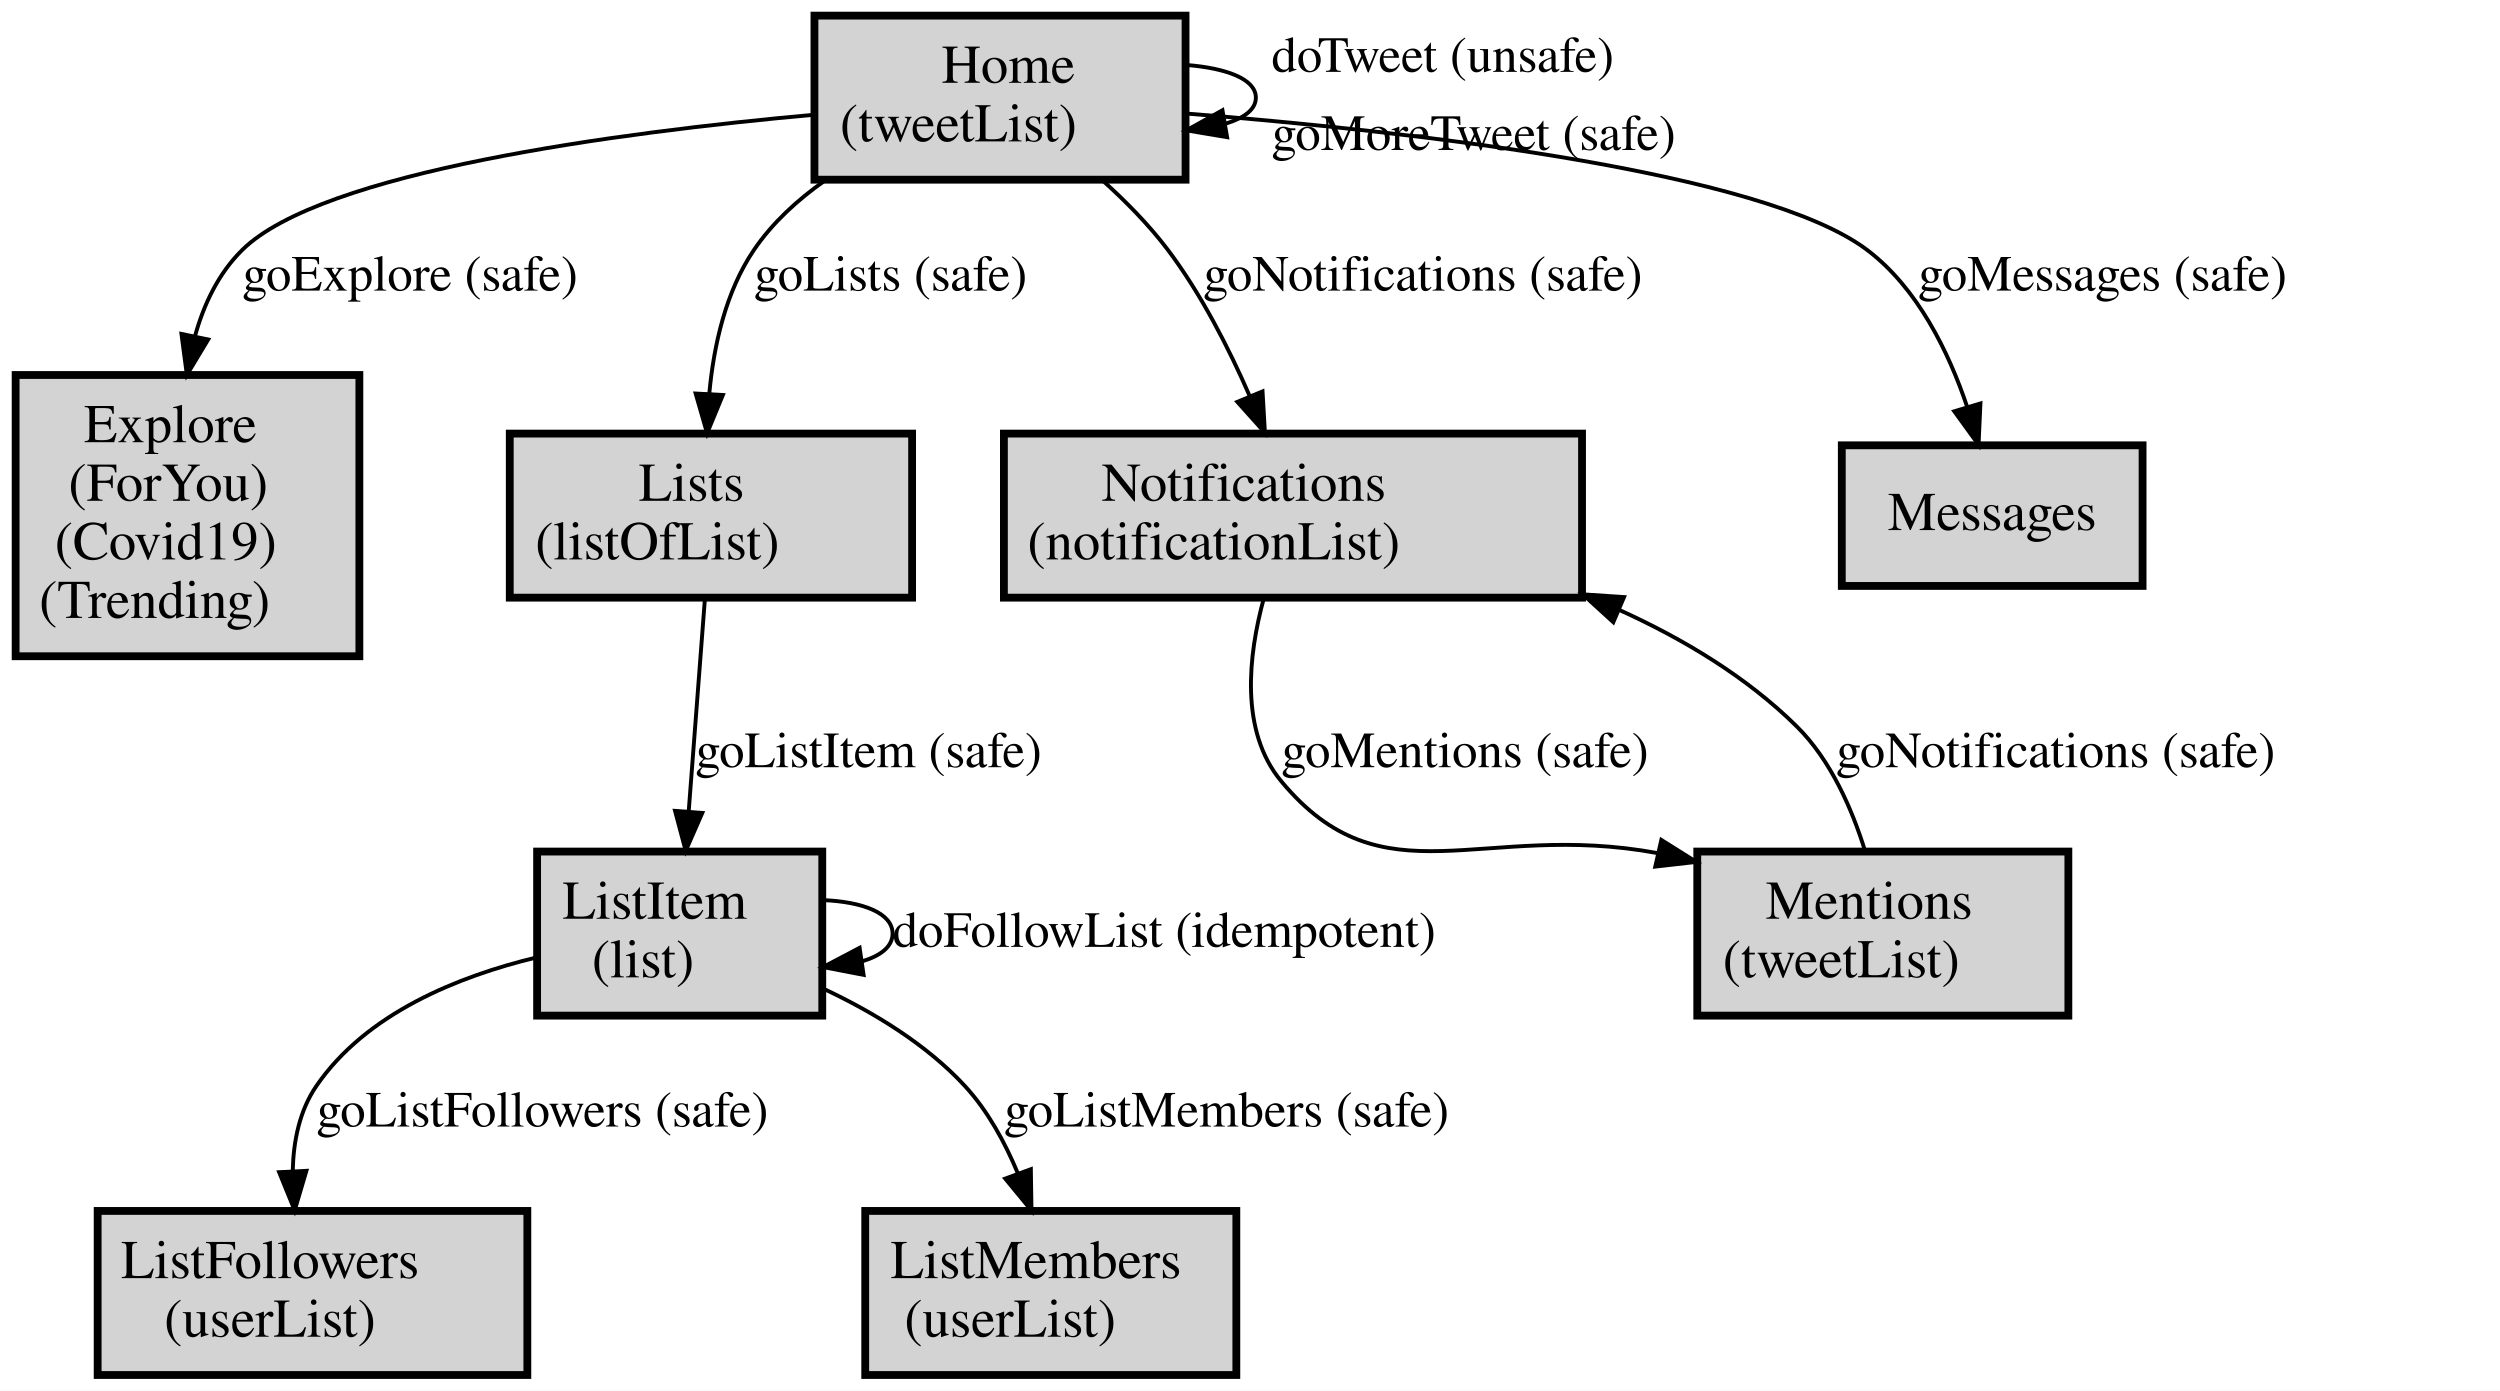
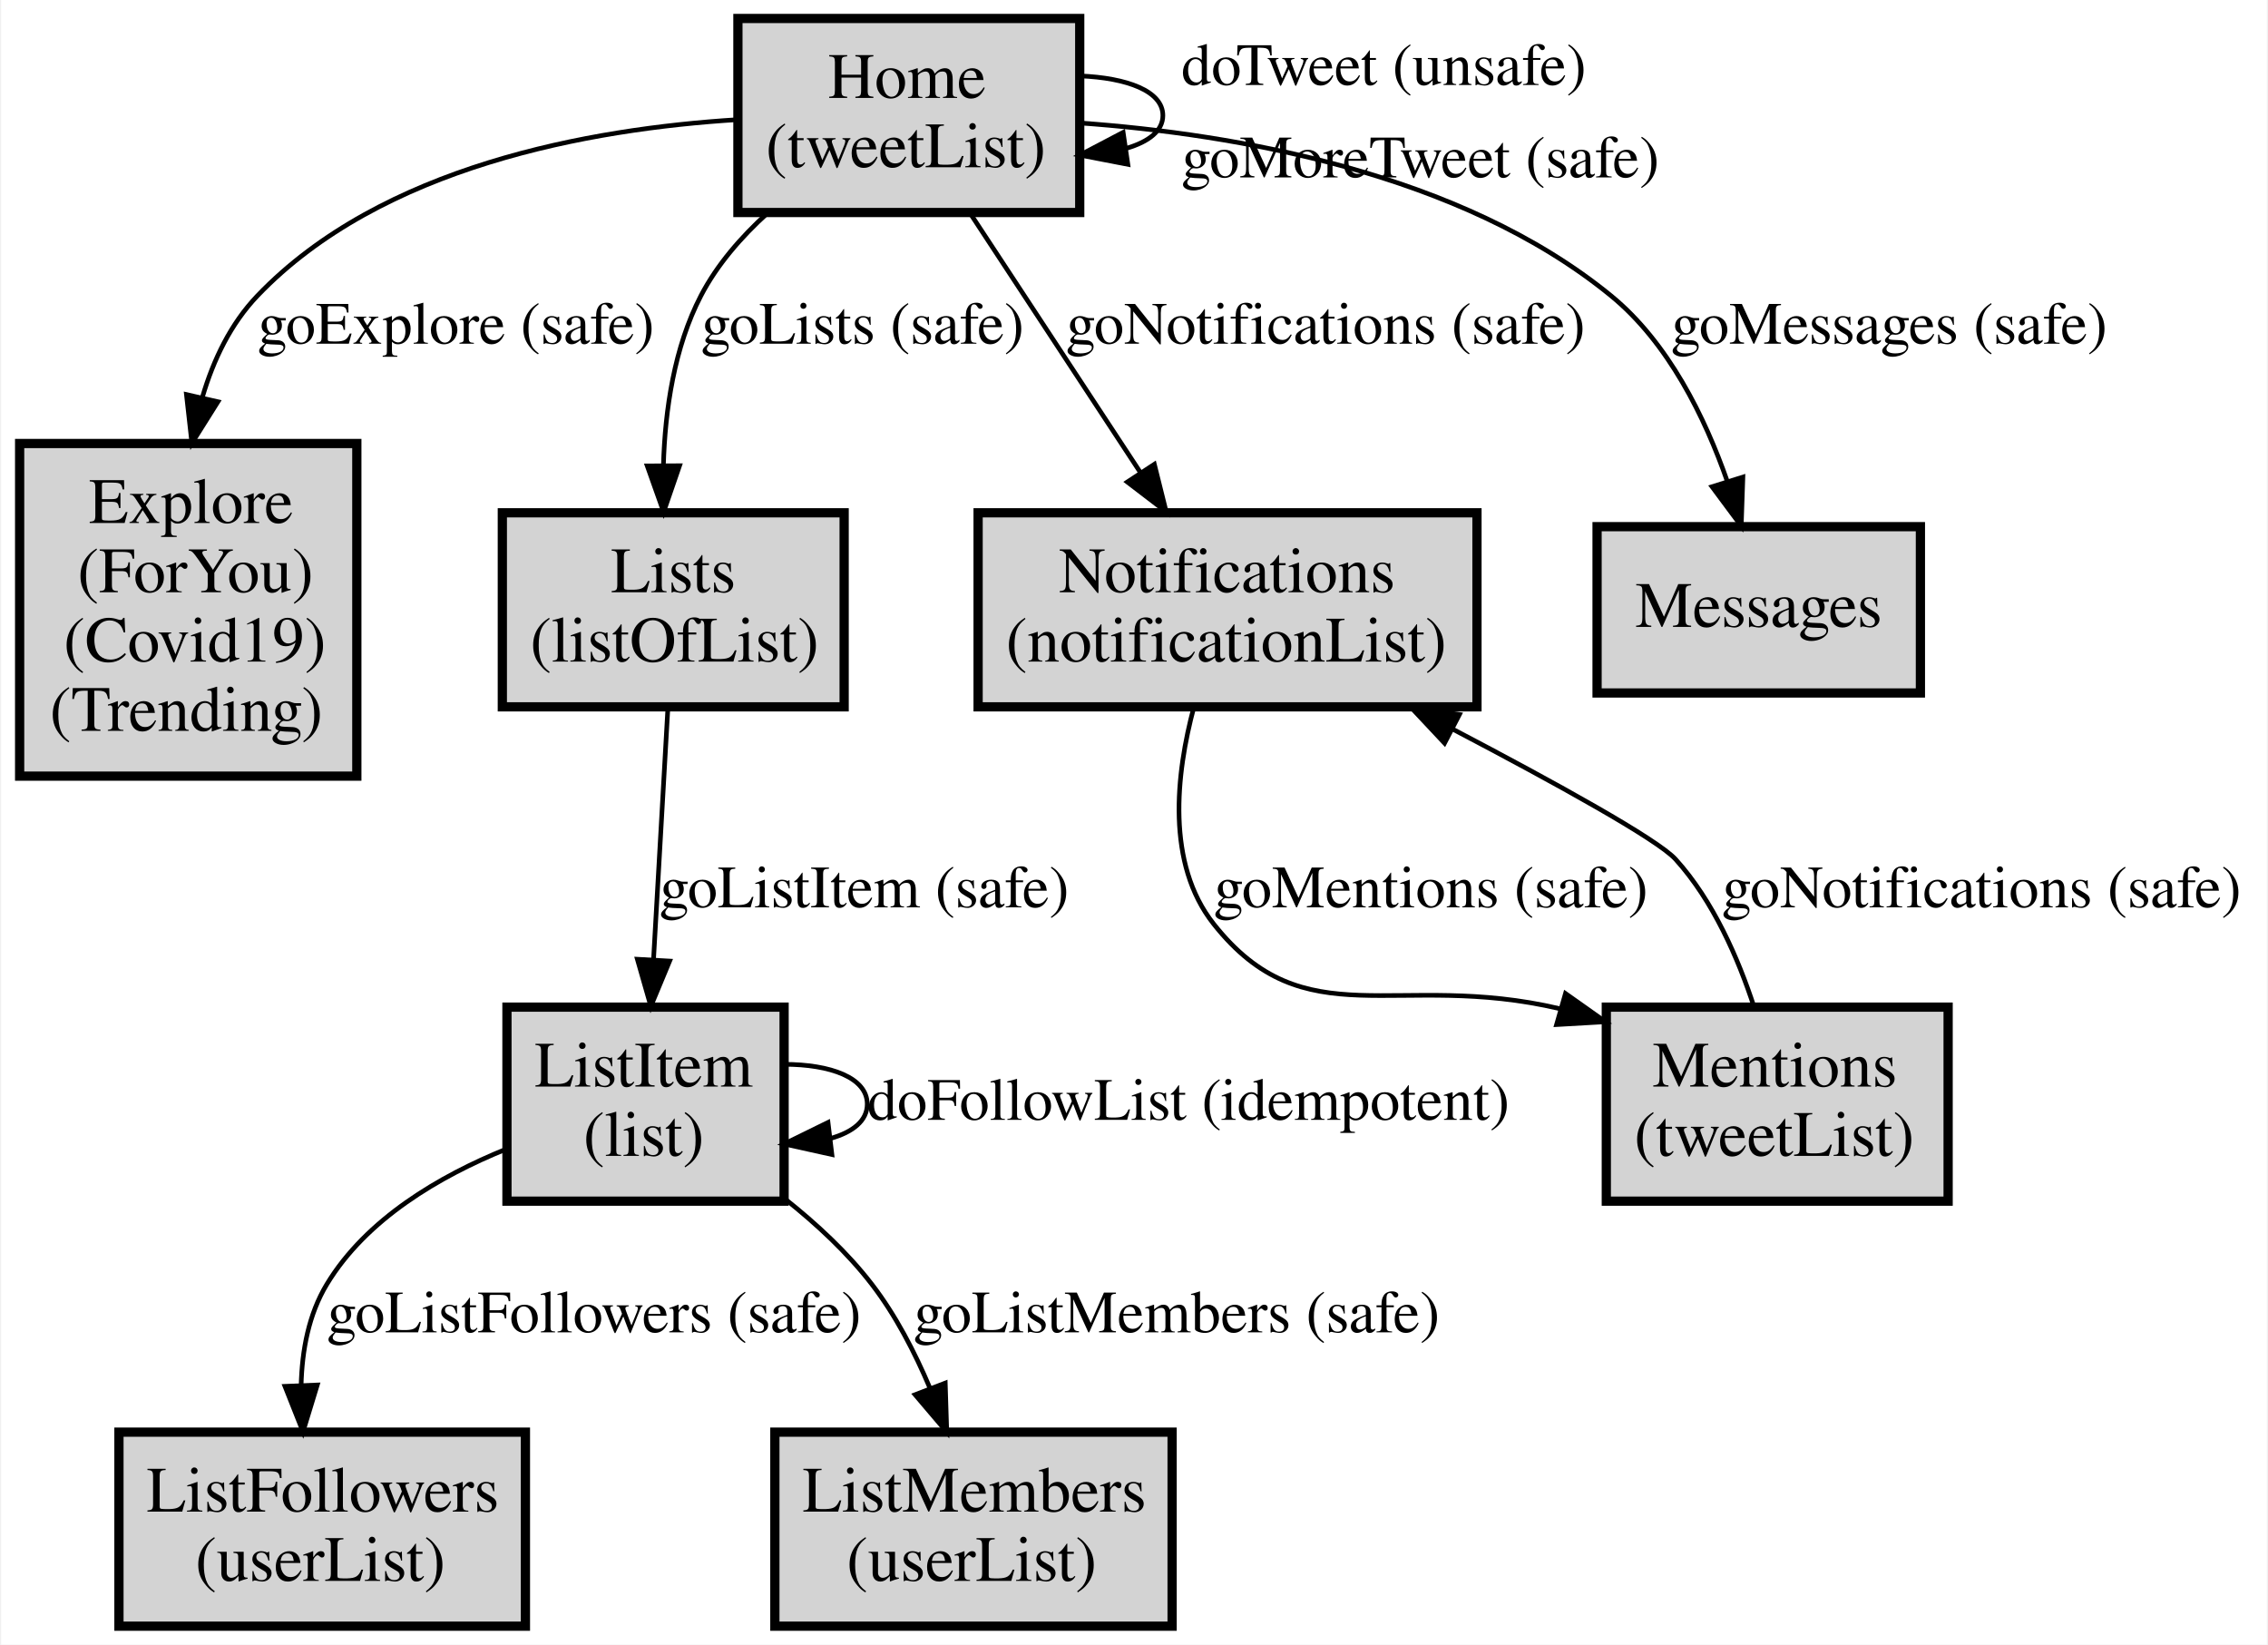
- <svg xmlns="http://www.w3.org/2000/svg" xmlns:xlink="http://www.w3.org/1999/xlink" width="640pt" height="356pt" viewBox="0.00 0.00 640.00 356.00">
+ <svg xmlns="http://www.w3.org/2000/svg" xmlns:xlink="http://www.w3.org/1999/xlink" width="491pt" height="356pt" viewBox="0.00 0.00 490.50 356.00">
  <g id="graph0" class="graph" transform="scale(1 1) rotate(0) translate(4 352)">
    <g id="a_graph0">
      <a xlink:href="index.html" target="_parent">
-         <polygon fill="white" stroke="transparent" points="-4,4 -4,-352 636,-352 636,4 -4,4" />
+         <polygon fill="white" stroke="transparent" points="-4,4 -4,-352 486.5,-352 486.5,4 -4,4" />
      </a>
    </g>
    <g id="node1" class="node">
      <g id="a_node1">
        <a xlink:href="docs/semantic.Explore.html" xlink:title="&lt;TABLE&gt;" target="_parent">
-           <polygon fill="lightgray" stroke="black" stroke-width="2" points="88,-256 0,-256 0,-184 88,-184 88,-256" />
-           <text text-anchor="start" x="17.5" y="-238.8" font-family="Times,serif" font-size="14.00">Explore</text>
-           <text text-anchor="start" x="13.5" y="-223.8" font-family="Times,serif" font-size="14.00">(ForYou)</text>
-           <text text-anchor="start" x="10" y="-208.8" font-family="Times,serif" font-size="14.00">(Covid19)</text>
-           <text text-anchor="start" x="6" y="-193.8" font-family="Times,serif" font-size="14.00">(Trending)</text>
+           <polygon fill="lightgray" stroke="black" stroke-width="2" points="73,-256 0,-256 0,-184 73,-184 73,-256" />
+           <text text-anchor="start" x="15" y="-238.8" font-family="Times,serif" font-size="14.00">Explore</text>
+           <text text-anchor="start" x="12.5" y="-223.8" font-family="Times,serif" font-size="14.00">(ForYou)</text>
+           <text text-anchor="start" x="9.5" y="-208.8" font-family="Times,serif" font-size="14.00">(Covid19)</text>
+           <text text-anchor="start" x="6.5" y="-193.8" font-family="Times,serif" font-size="14.00">(Trending)</text>
        </a>
      </g>
    </g>
    <g id="node2" class="node">
      <g id="a_node2">
        <a xlink:href="docs/semantic.Home.html" xlink:title="&lt;TABLE&gt;" target="_parent">
-           <polygon fill="lightgray" stroke="black" stroke-width="2" points="299.5,-348 204.5,-348 204.5,-306 299.5,-306 299.5,-348" />
-           <text text-anchor="start" x="237" y="-330.8" font-family="Times,serif" font-size="14.00">Home</text>
-           <text text-anchor="start" x="211" y="-315.8" font-family="Times,serif" font-size="14.00">(tweetList)</text>
+           <polygon fill="lightgray" stroke="black" stroke-width="2" points="229.5,-348 155.5,-348 155.5,-306 229.5,-306 229.5,-348" />
+           <text text-anchor="start" x="175" y="-330.8" font-family="Times,serif" font-size="14.00">Home</text>
+           <text text-anchor="start" x="161.5" y="-315.8" font-family="Times,serif" font-size="14.00">(tweetList)</text>
        </a>
      </g>
    </g>
    <g id="edge1" class="edge">
      <g id="a_edge1">
        <a xlink:href="docs/safe.goExplore.html" xlink:title="goExplore (safe)" target="_parent">
-           <path fill="none" stroke="black" d="M204.44,-322.63C153.82,-318.05 78.27,-308.02 58,-288 51.92,-282 48.15,-274.09 45.88,-265.81" />
-           <polygon fill="black" stroke="black" points="49.3,-265.09 43.84,-256.02 42.45,-266.52 49.3,-265.09" />
+           <path fill="none" stroke="black" d="M155.42,-326.1C123.46,-324.11 78.33,-316.01 51.5,-288 45.7,-281.94 41.95,-274.15 39.57,-266.04" />
+           <polygon fill="black" stroke="black" points="42.93,-265.04 37.29,-256.07 36.11,-266.6 42.93,-265.04" />
        </a>
      </g>
      <g id="a_edge1-label">
        <a xlink:href="docs/safe.goExplore.html" xlink:title="goExplore (safe)" target="_parent">
-           <text text-anchor="start" x="58" y="-277.6" font-family="Times,serif" font-size="13.00">goExplore (safe)</text>
+           <text text-anchor="start" x="51.5" y="-277.6" font-family="Times,serif" font-size="13.00">goExplore (safe)</text>
        </a>
      </g>
    </g>
    <g id="edge2" class="edge">
-       <path fill="none" stroke="black" d="M299.69,-335.37C310.01,-334.55 317.5,-331.76 317.5,-327 317.5,-324.02 314.58,-321.82 309.86,-320.38" />
-       <polygon fill="black" stroke="black" points="310.14,-316.88 299.69,-318.63 308.95,-323.78 310.14,-316.88" />
+       <path fill="none" stroke="black" d="M229.52,-335.57C239.71,-335.16 247.5,-332.3 247.5,-327 247.5,-323.69 244.46,-321.33 239.69,-319.92" />
+       <polygon fill="black" stroke="black" points="239.92,-316.42 229.52,-318.43 238.9,-323.35 239.92,-316.42" />
      <g id="a_edge2_0">
        <a xlink:href="docs/unsafe.doTweet.html" xlink:title="&lt;TABLE&gt;">
-           <text text-anchor="start" x="321.5" y="-333.6" font-family="Times,serif" font-size="13.00">doTweet (unsafe)</text>
+           <text text-anchor="start" x="251.5" y="-333.6" font-family="Times,serif" font-size="13.00">doTweet (unsafe)</text>
        </a>
      </g>
      <g id="a_edge2_1">
        <a xlink:href="docs/safe.goMoreTweet.html" xlink:title="&lt;TABLE&gt;">
-           <text text-anchor="start" x="321.5" y="-313.6" font-family="Times,serif" font-size="13.00">goMoreTweet (safe)</text>
+           <text text-anchor="start" x="251.5" y="-313.6" font-family="Times,serif" font-size="13.00">goMoreTweet (safe)</text>
        </a>
      </g>
    </g>
    <g id="node6" class="node">
      <g id="a_node6">
        <a xlink:href="docs/semantic.Lists.html" xlink:title="&lt;TABLE&gt;" target="_parent">
-           <polygon fill="lightgray" stroke="black" stroke-width="2" points="229.5,-241 126.5,-241 126.5,-199 229.5,-199 229.5,-241" />
-           <text text-anchor="start" x="159.5" y="-223.8" font-family="Times,serif" font-size="14.00">Lists</text>
-           <text text-anchor="start" x="133" y="-208.8" font-family="Times,serif" font-size="14.00">(listOfList)</text>
+           <polygon fill="lightgray" stroke="black" stroke-width="2" points="178.5,-241 104.5,-241 104.5,-199 178.5,-199 178.5,-241" />
+           <text text-anchor="start" x="128" y="-223.8" font-family="Times,serif" font-size="14.00">Lists</text>
+           <text text-anchor="start" x="110.5" y="-208.8" font-family="Times,serif" font-size="14.00">(listOfList)</text>
        </a>
      </g>
    </g>
    <g id="edge3" class="edge">
      <g id="a_edge3">
        <a xlink:href="docs/safe.goLists.html" xlink:title="goLists (safe)" target="_parent">
-           <path fill="none" stroke="black" d="M207.22,-305.81C200.21,-300.89 193.73,-294.98 189,-288 181.79,-277.36 178.73,-263.62 177.59,-251.36" />
-           <polygon fill="black" stroke="black" points="181.06,-250.88 177.02,-241.08 174.08,-251.26 181.06,-250.88" />
+           <path fill="none" stroke="black" d="M161.9,-305.87C156.22,-300.72 150.99,-294.71 147.5,-288 141.71,-276.86 139.72,-263.26 139.37,-251.23" />
+           <polygon fill="black" stroke="black" points="142.87,-251.19 139.42,-241.17 135.87,-251.15 142.87,-251.19" />
        </a>
      </g>
      <g id="a_edge3-label">
        <a xlink:href="docs/safe.goLists.html" xlink:title="goLists (safe)" target="_parent">
-           <text text-anchor="start" x="189" y="-277.6" font-family="Times,serif" font-size="13.00">goLists (safe)</text>
+           <text text-anchor="start" x="147.5" y="-277.6" font-family="Times,serif" font-size="13.00">goLists (safe)</text>
        </a>
      </g>
    </g>
    <g id="node8" class="node">
      <g id="a_node8">
        <a xlink:href="docs/semantic.Notifications.html" xlink:title="&lt;TABLE&gt;" target="_parent">
-           <polygon fill="lightgray" stroke="black" stroke-width="2" points="401,-241 253,-241 253,-199 401,-199 401,-241" />
-           <text text-anchor="start" x="278" y="-223.8" font-family="Times,serif" font-size="14.00">Notifications</text>
-           <text text-anchor="start" x="259" y="-208.8" font-family="Times,serif" font-size="14.00">(notificationList)</text>
+           <polygon fill="lightgray" stroke="black" stroke-width="2" points="315.5,-241 207.5,-241 207.5,-199 315.5,-199 315.5,-241" />
+           <text text-anchor="start" x="225" y="-223.8" font-family="Times,serif" font-size="14.00">Notifications</text>
+           <text text-anchor="start" x="213.5" y="-208.8" font-family="Times,serif" font-size="14.00">(notificationList)</text>
        </a>
      </g>
    </g>
    <g id="edge5" class="edge">
      <g id="a_edge5">
        <a xlink:href="docs/safe.goNotifications.html" xlink:title="goNotifications (safe)" target="_parent">
-           <path fill="none" stroke="black" d="M278.22,-305.84C284.2,-300.46 290.2,-294.36 295,-288 303.51,-276.71 310.61,-262.8 315.93,-250.58" />
-           <polygon fill="black" stroke="black" points="319.21,-251.81 319.82,-241.23 312.75,-249.12 319.21,-251.81" />
+           <path fill="none" stroke="black" d="M205.74,-305.89C209.54,-300.11 213.68,-293.81 217.5,-288 225.72,-275.49 234.8,-261.66 242.57,-249.83" />
+           <polygon fill="black" stroke="black" points="245.66,-251.51 248.22,-241.23 239.8,-247.67 245.66,-251.51" />
        </a>
      </g>
      <g id="a_edge5-label">
        <a xlink:href="docs/safe.goNotifications.html" xlink:title="goNotifications (safe)" target="_parent">
-           <text text-anchor="start" x="304" y="-277.6" font-family="Times,serif" font-size="13.00">goNotifications (safe)</text>
+           <text text-anchor="start" x="226.5" y="-277.6" font-family="Times,serif" font-size="13.00">goNotifications (safe)</text>
        </a>
      </g>
    </g>
    <g id="node9" class="node">
      <g id="a_node9">
        <a xlink:href="docs/semantic.Messages.html" xlink:title="Messages" target="_parent">
-           <polygon fill="lightgray" stroke="black" stroke-width="2" points="544.5,-238 467.5,-238 467.5,-202 544.5,-202 544.5,-238" />
-           <text text-anchor="middle" x="506" y="-216.3" font-family="Times,serif" font-size="14.00">Messages</text>
+           <polygon fill="lightgray" stroke="black" stroke-width="2" points="411.5,-238 341.5,-238 341.5,-202 411.5,-202 411.5,-238" />
+           <text text-anchor="middle" x="376.5" y="-216.3" font-family="Times,serif" font-size="14.00">Messages</text>
        </a>
      </g>
    </g>
    <g id="edge4" class="edge">
      <g id="a_edge4">
        <a xlink:href="docs/safe.goMessages.html" xlink:title="goMessages (safe)" target="_parent">
-           <path fill="none" stroke="black" d="M299.85,-322.92C356.71,-318.4 447.25,-308.22 474,-288 486.91,-278.24 494.85,-261.94 499.59,-247.86" />
-           <polygon fill="black" stroke="black" points="502.99,-248.72 502.51,-238.13 496.29,-246.71 502.99,-248.72" />
+           <path fill="none" stroke="black" d="M229.56,-325.38C263.02,-322.98 311.85,-314.68 344.5,-288 356.95,-277.83 364.86,-261.66 369.71,-247.76" />
+           <polygon fill="black" stroke="black" points="373.07,-248.74 372.71,-238.15 366.39,-246.65 373.07,-248.74" />
        </a>
      </g>
      <g id="a_edge4-label">
        <a xlink:href="docs/safe.goMessages.html" xlink:title="goMessages (safe)" target="_parent">
-           <text text-anchor="start" x="487" y="-277.6" font-family="Times,serif" font-size="13.00">goMessages (safe)</text>
+           <text text-anchor="start" x="357.5" y="-277.6" font-family="Times,serif" font-size="13.00">goMessages (safe)</text>
        </a>
      </g>
    </g>
    <g id="node3" class="node">
      <g id="a_node3">
        <a xlink:href="docs/semantic.ListFollowers.html" xlink:title="&lt;TABLE&gt;" target="_parent">
-           <polygon fill="lightgray" stroke="black" stroke-width="2" points="131,-42 21,-42 21,0 131,0 131,-42" />
-           <text text-anchor="start" x="27" y="-24.8" font-family="Times,serif" font-size="14.00">ListFollowers</text>
+           <polygon fill="lightgray" stroke="black" stroke-width="2" points="109.5,-42 21.5,-42 21.5,0 109.5,0 109.5,-42" />
+           <text text-anchor="start" x="27.5" y="-24.8" font-family="Times,serif" font-size="14.00">ListFollowers</text>
          <text text-anchor="start" x="38" y="-9.8" font-family="Times,serif" font-size="14.00">(userList)</text>
        </a>
      </g>
    </g>
    <g id="node4" class="node">
      <g id="a_node4">
        <a xlink:href="docs/semantic.ListItem.html" xlink:title="&lt;TABLE&gt;" target="_parent">
-           <polygon fill="lightgray" stroke="black" stroke-width="2" points="206.5,-134 133.5,-134 133.5,-92 206.5,-92 206.5,-134" />
-           <text text-anchor="start" x="140" y="-116.8" font-family="Times,serif" font-size="14.00">ListItem</text>
-           <text text-anchor="start" x="147.5" y="-101.8" font-family="Times,serif" font-size="14.00">(list)</text>
+           <polygon fill="lightgray" stroke="black" stroke-width="2" points="165.5,-134 105.5,-134 105.5,-92 165.5,-92 165.5,-134" />
+           <text text-anchor="start" x="111.5" y="-116.8" font-family="Times,serif" font-size="14.00">ListItem</text>
+           <text text-anchor="start" x="122" y="-101.8" font-family="Times,serif" font-size="14.00">(list)</text>
        </a>
      </g>
    </g>
    <g id="edge6" class="edge">
      <g id="a_edge6">
        <a xlink:href="docs/safe.goListFollowers.html" xlink:title="goListFollowers (safe)" target="_parent">
-           <path fill="none" stroke="black" d="M133.44,-106.92C113.24,-102.06 89.72,-92.56 77,-74 72.68,-67.7 71.11,-59.89 70.94,-52.25" />
-           <polygon fill="black" stroke="black" points="74.44,-52.27 71.44,-42.11 67.45,-51.92 74.44,-52.27" />
+           <path fill="none" stroke="black" d="M105.31,-103.26C90.94,-97.43 75.05,-88.16 66.5,-74 62.58,-67.52 61.13,-59.7 60.94,-52.12" />
+           <polygon fill="black" stroke="black" points="64.44,-52.21 61.35,-42.08 57.44,-51.92 64.44,-52.21" />
        </a>
      </g>
      <g id="a_edge6-label">
        <a xlink:href="docs/safe.goListFollowers.html" xlink:title="goListFollowers (safe)" target="_parent">
-           <text text-anchor="start" x="77" y="-63.6" font-family="Times,serif" font-size="13.00">goListFollowers (safe)</text>
+           <text text-anchor="start" x="66.5" y="-63.6" font-family="Times,serif" font-size="13.00">goListFollowers (safe)</text>
        </a>
      </g>
    </g>
    <g id="edge7" class="edge">
      <g id="a_edge7">
        <a xlink:href="docs/idempotent.doFollowList.html" xlink:title="doFollowList (idempotent)" target="_parent">
-           <path fill="none" stroke="black" d="M206.68,-121.57C216.78,-121.16 224.5,-118.3 224.5,-113 224.5,-109.69 221.48,-107.33 216.76,-105.92" />
-           <polygon fill="black" stroke="black" points="217.08,-102.43 206.68,-104.43 216.06,-109.36 217.08,-102.43" />
+           <path fill="none" stroke="black" d="M165.5,-121.62C175.5,-121.62 183.5,-118.75 183.5,-113 183.5,-109.41 180.38,-106.94 175.59,-105.59" />
+           <polygon fill="black" stroke="black" points="175.85,-102.09 165.5,-104.38 175.01,-109.04 175.85,-102.09" />
        </a>
      </g>
      <g id="a_edge7-label">
        <a xlink:href="docs/idempotent.doFollowList.html" xlink:title="doFollowList (idempotent)" target="_parent">
-           <text text-anchor="start" x="224.5" y="-109.6" font-family="Times,serif" font-size="13.00">doFollowList (idempotent)</text>
+           <text text-anchor="start" x="183.5" y="-109.6" font-family="Times,serif" font-size="13.00">doFollowList (idempotent)</text>
        </a>
      </g>
    </g>
    <g id="node5" class="node">
      <g id="a_node5">
        <a xlink:href="docs/semantic.ListMembers.html" xlink:title="&lt;TABLE&gt;" target="_parent">
-           <polygon fill="lightgray" stroke="black" stroke-width="2" points="312.5,-42 217.5,-42 217.5,0 312.5,0 312.5,-42" />
-           <text text-anchor="start" x="224" y="-24.8" font-family="Times,serif" font-size="14.00">ListMembers</text>
-           <text text-anchor="start" x="227.5" y="-9.8" font-family="Times,serif" font-size="14.00">(userList)</text>
+           <polygon fill="lightgray" stroke="black" stroke-width="2" points="249.5,-42 163.5,-42 163.5,0 249.5,0 249.5,-42" />
+           <text text-anchor="start" x="169.5" y="-24.8" font-family="Times,serif" font-size="14.00">ListMembers</text>
+           <text text-anchor="start" x="179" y="-9.8" font-family="Times,serif" font-size="14.00">(userList)</text>
        </a>
      </g>
    </g>
    <g id="edge8" class="edge">
      <g id="a_edge8">
        <a xlink:href="docs/safe.goListMembers.html" xlink:title="goListMembers (safe)" target="_parent">
-           <path fill="none" stroke="black" d="M206.74,-98.92C219.52,-92.92 233.11,-84.71 243,-74 248.86,-67.65 253.3,-59.51 256.59,-51.56" />
-           <polygon fill="black" stroke="black" points="259.9,-52.69 260.06,-42.1 253.33,-50.28 259.9,-52.69" />
+           <path fill="none" stroke="black" d="M165.69,-92.49C172.49,-87.1 179.25,-80.83 184.5,-74 189.63,-67.34 193.79,-59.3 197.06,-51.56" />
+           <polygon fill="black" stroke="black" points="200.39,-52.63 200.72,-42.04 193.86,-50.11 200.39,-52.63" />
        </a>
      </g>
      <g id="a_edge8-label">
        <a xlink:href="docs/safe.goListMembers.html" xlink:title="goListMembers (safe)" target="_parent">
-           <text text-anchor="start" x="253" y="-63.6" font-family="Times,serif" font-size="13.00">goListMembers (safe)</text>
+           <text text-anchor="start" x="193.5" y="-63.6" font-family="Times,serif" font-size="13.00">goListMembers (safe)</text>
        </a>
      </g>
    </g>
    <g id="edge9" class="edge">
      <g id="a_edge9">
        <a xlink:href="docs/safe.goListItem.html" xlink:title="goListItem (safe)" target="_parent">
-           <path fill="none" stroke="black" d="M176.46,-198.75C175.28,-183.36 173.65,-161.92 172.32,-144.45" />
-           <polygon fill="black" stroke="black" points="175.79,-143.89 171.54,-134.18 168.81,-144.42 175.79,-143.89" />
+           <path fill="none" stroke="black" d="M140.34,-198.75C139.46,-183.36 138.24,-161.92 137.24,-144.45" />
+           <polygon fill="black" stroke="black" points="140.72,-143.97 136.65,-134.18 133.73,-144.37 140.72,-143.97" />
        </a>
      </g>
      <g id="a_edge9-label">
        <a xlink:href="docs/safe.goListItem.html" xlink:title="goListItem (safe)" target="_parent">
-           <text text-anchor="start" x="174" y="-155.6" font-family="Times,serif" font-size="13.00">goListItem (safe)</text>
+           <text text-anchor="start" x="138.5" y="-155.6" font-family="Times,serif" font-size="13.00">goListItem (safe)</text>
        </a>
      </g>
    </g>
    <g id="node7" class="node">
      <g id="a_node7">
        <a xlink:href="docs/semantic.Mentions.html" xlink:title="&lt;TABLE&gt;" target="_parent">
-           <polygon fill="lightgray" stroke="black" stroke-width="2" points="525.5,-134 430.5,-134 430.5,-92 525.5,-92 525.5,-134" />
-           <text text-anchor="start" x="448" y="-116.8" font-family="Times,serif" font-size="14.00">Mentions</text>
-           <text text-anchor="start" x="437" y="-101.8" font-family="Times,serif" font-size="14.00">(tweetList)</text>
+           <polygon fill="lightgray" stroke="black" stroke-width="2" points="417.5,-134 343.5,-134 343.5,-92 417.5,-92 417.5,-134" />
+           <text text-anchor="start" x="353.5" y="-116.8" font-family="Times,serif" font-size="14.00">Mentions</text>
+           <text text-anchor="start" x="349.5" y="-101.8" font-family="Times,serif" font-size="14.00">(tweetList)</text>
        </a>
      </g>
    </g>
    <g id="edge10" class="edge">
      <g id="a_edge10">
        <a xlink:href="docs/safe.goNotifications.html" xlink:title="goNotifications (safe)" target="_parent">
-           <path fill="none" stroke="black" d="M473.46,-134.14C470.16,-144.78 464.71,-157.38 456,-166 443.22,-178.65 427,-188.41 410.42,-195.91" />
-           <polygon fill="black" stroke="black" points="409.01,-192.71 401.18,-199.85 411.76,-199.15 409.01,-192.71" />
+           <path fill="none" stroke="black" d="M375.49,-134.03C372.07,-144.51 366.66,-156.99 358.5,-166 354.58,-170.33 332.46,-182.53 310.33,-194.13" />
+           <polygon fill="black" stroke="black" points="308.48,-191.14 301.23,-198.87 311.71,-197.35 308.48,-191.14" />
        </a>
      </g>
      <g id="a_edge10-label">
        <a xlink:href="docs/safe.goNotifications.html" xlink:title="goNotifications (safe)" target="_parent">
-           <text text-anchor="start" x="466" y="-155.6" font-family="Times,serif" font-size="13.00">goNotifications (safe)</text>
+           <text text-anchor="start" x="368.5" y="-155.6" font-family="Times,serif" font-size="13.00">goNotifications (safe)</text>
        </a>
      </g>
    </g>
    <g id="edge11" class="edge">
      <g id="a_edge11">
        <a xlink:href="docs/safe.goMentions.html" xlink:title="goMentions (safe)" target="_parent">
-           <path fill="none" stroke="black" d="M319.54,-198.85C315.54,-184.21 313.35,-164.8 324,-152 350.17,-120.52 375.09,-141.97 420.31,-133.61" />
-           <polygon fill="black" stroke="black" points="421.3,-136.98 430.27,-131.35 419.75,-130.15 421.3,-136.98" />
+           <path fill="none" stroke="black" d="M254.23,-199C250.32,-184.44 248.17,-165.06 258.5,-152 278.27,-127.01 298.03,-141.97 333.43,-133.66" />
+           <polygon fill="black" stroke="black" points="334.66,-136.95 343.31,-130.83 332.73,-130.22 334.66,-136.95" />
        </a>
      </g>
      <g id="a_edge11-label">
        <a xlink:href="docs/safe.goMentions.html" xlink:title="goMentions (safe)" target="_parent">
-           <text text-anchor="start" x="324" y="-155.6" font-family="Times,serif" font-size="13.00">goMentions (safe)</text>
+           <text text-anchor="start" x="258.5" y="-155.6" font-family="Times,serif" font-size="13.00">goMentions (safe)</text>
        </a>
      </g>
    </g>
  </g>
</svg>
